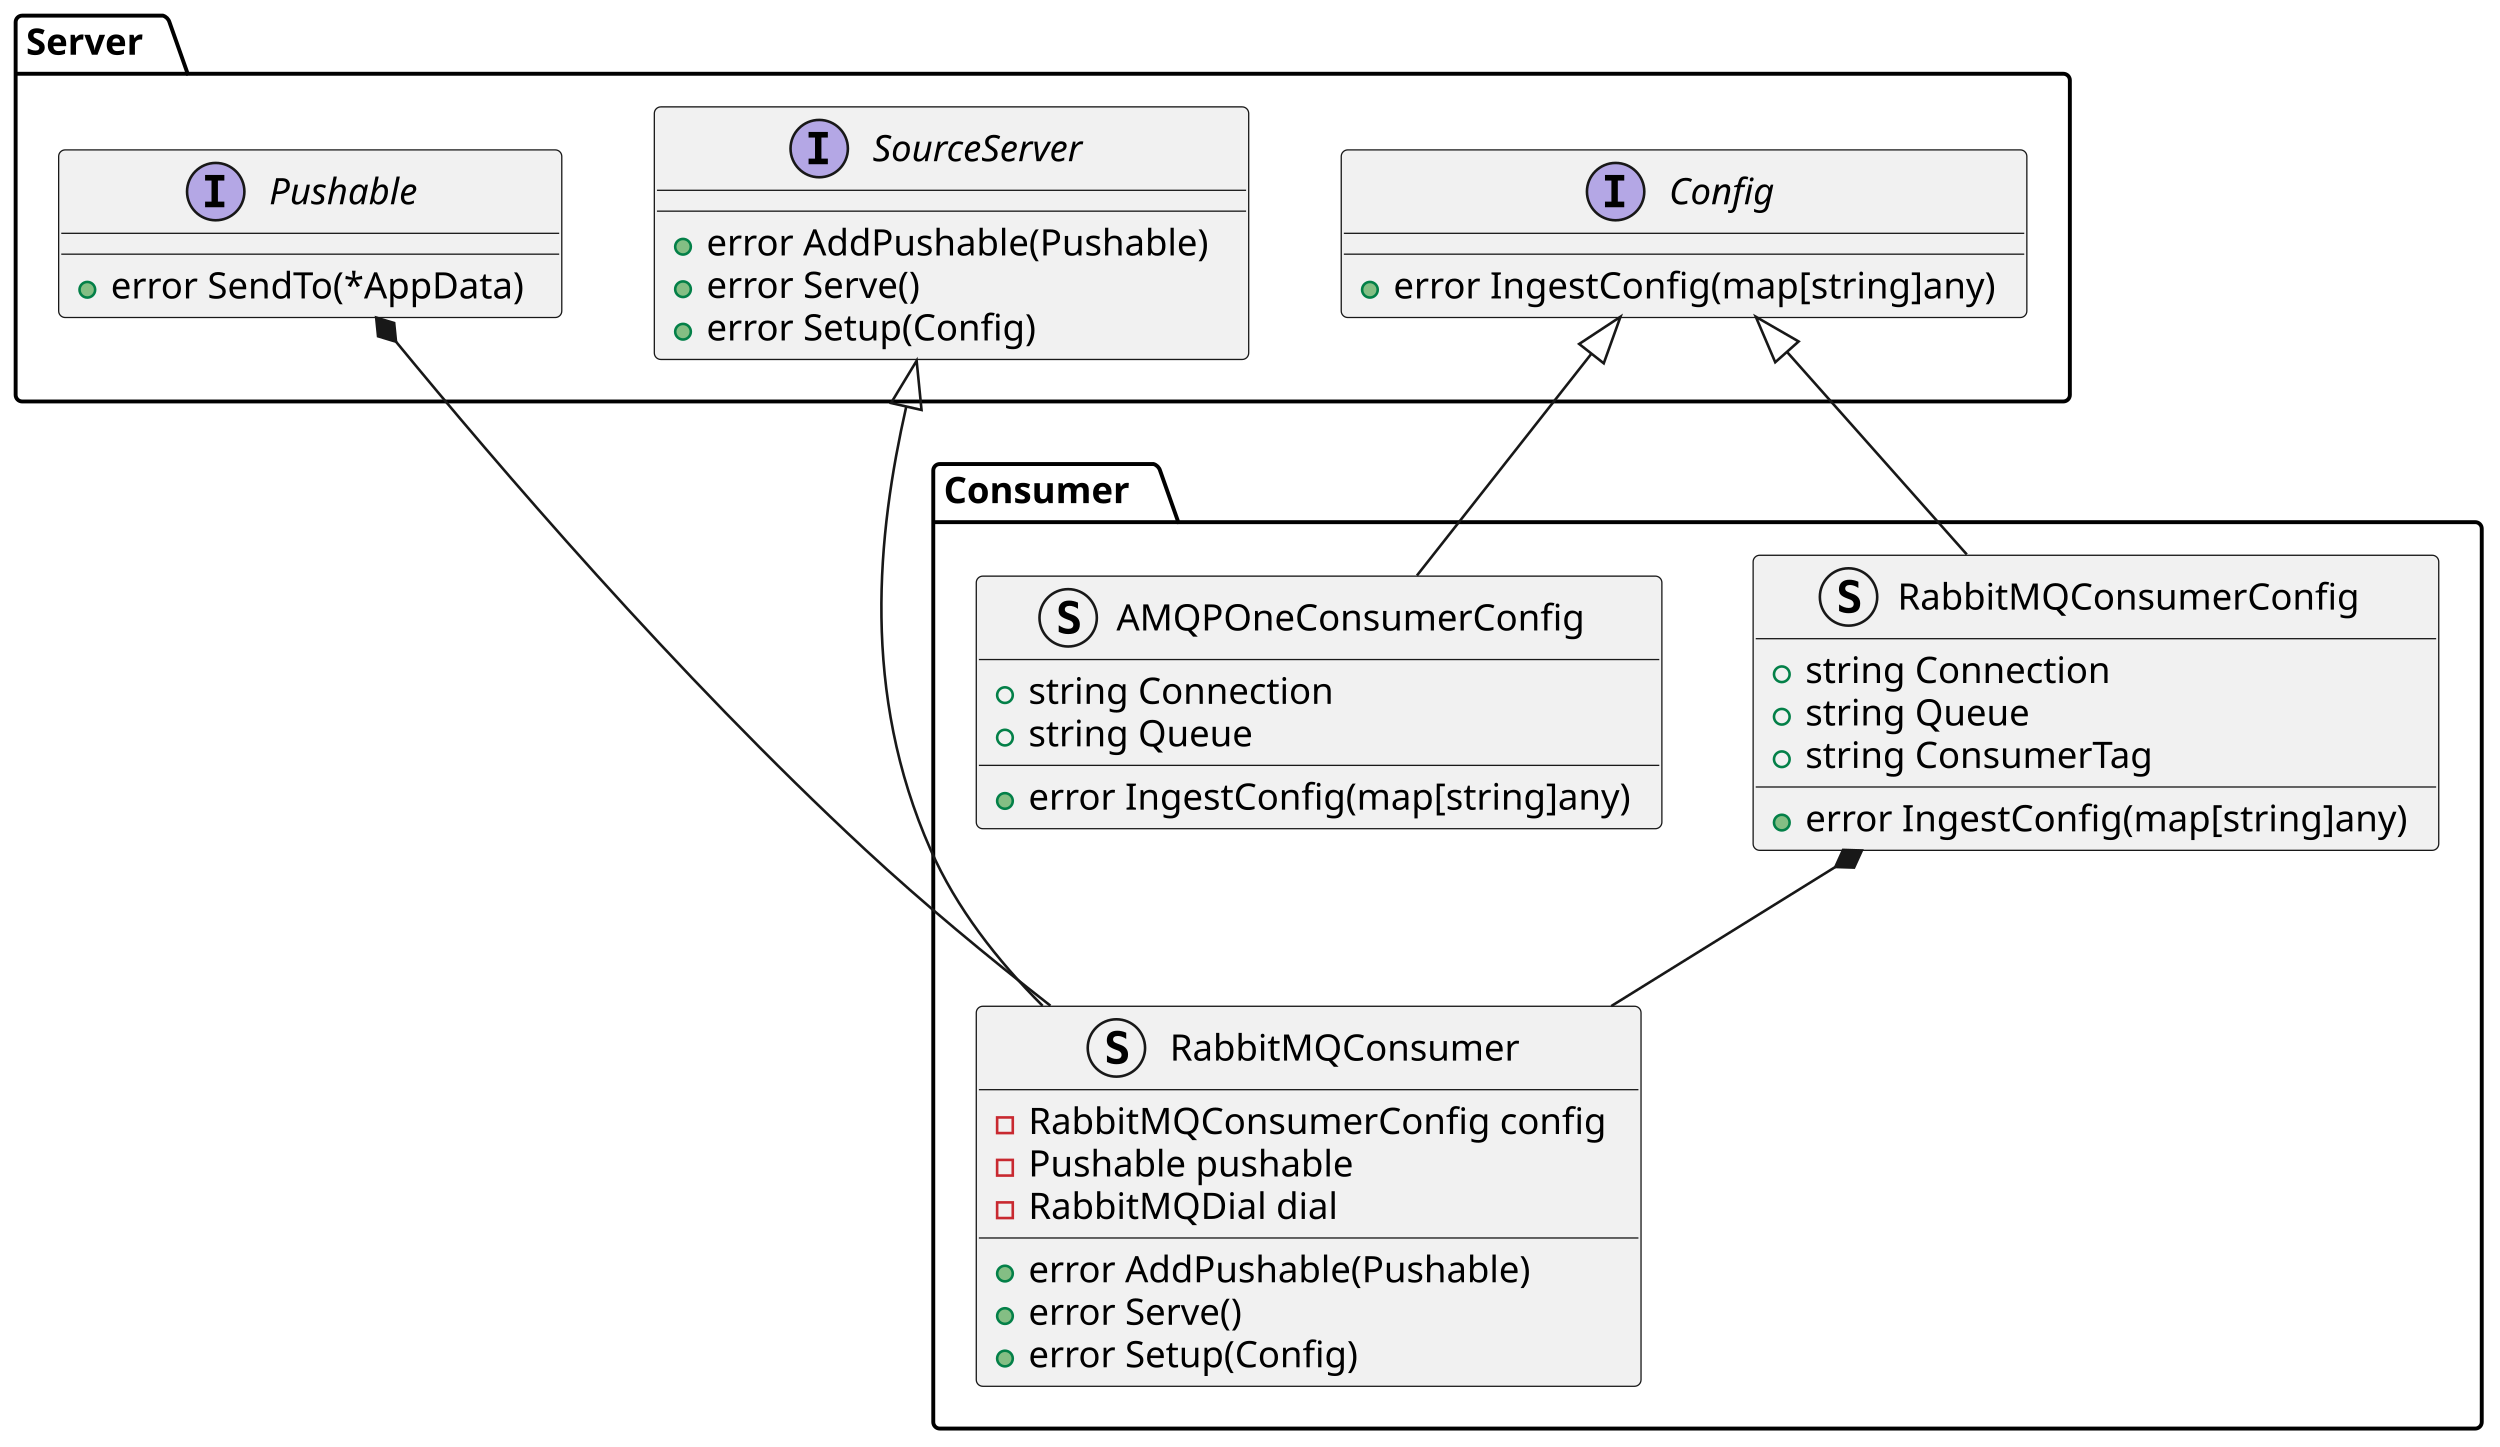
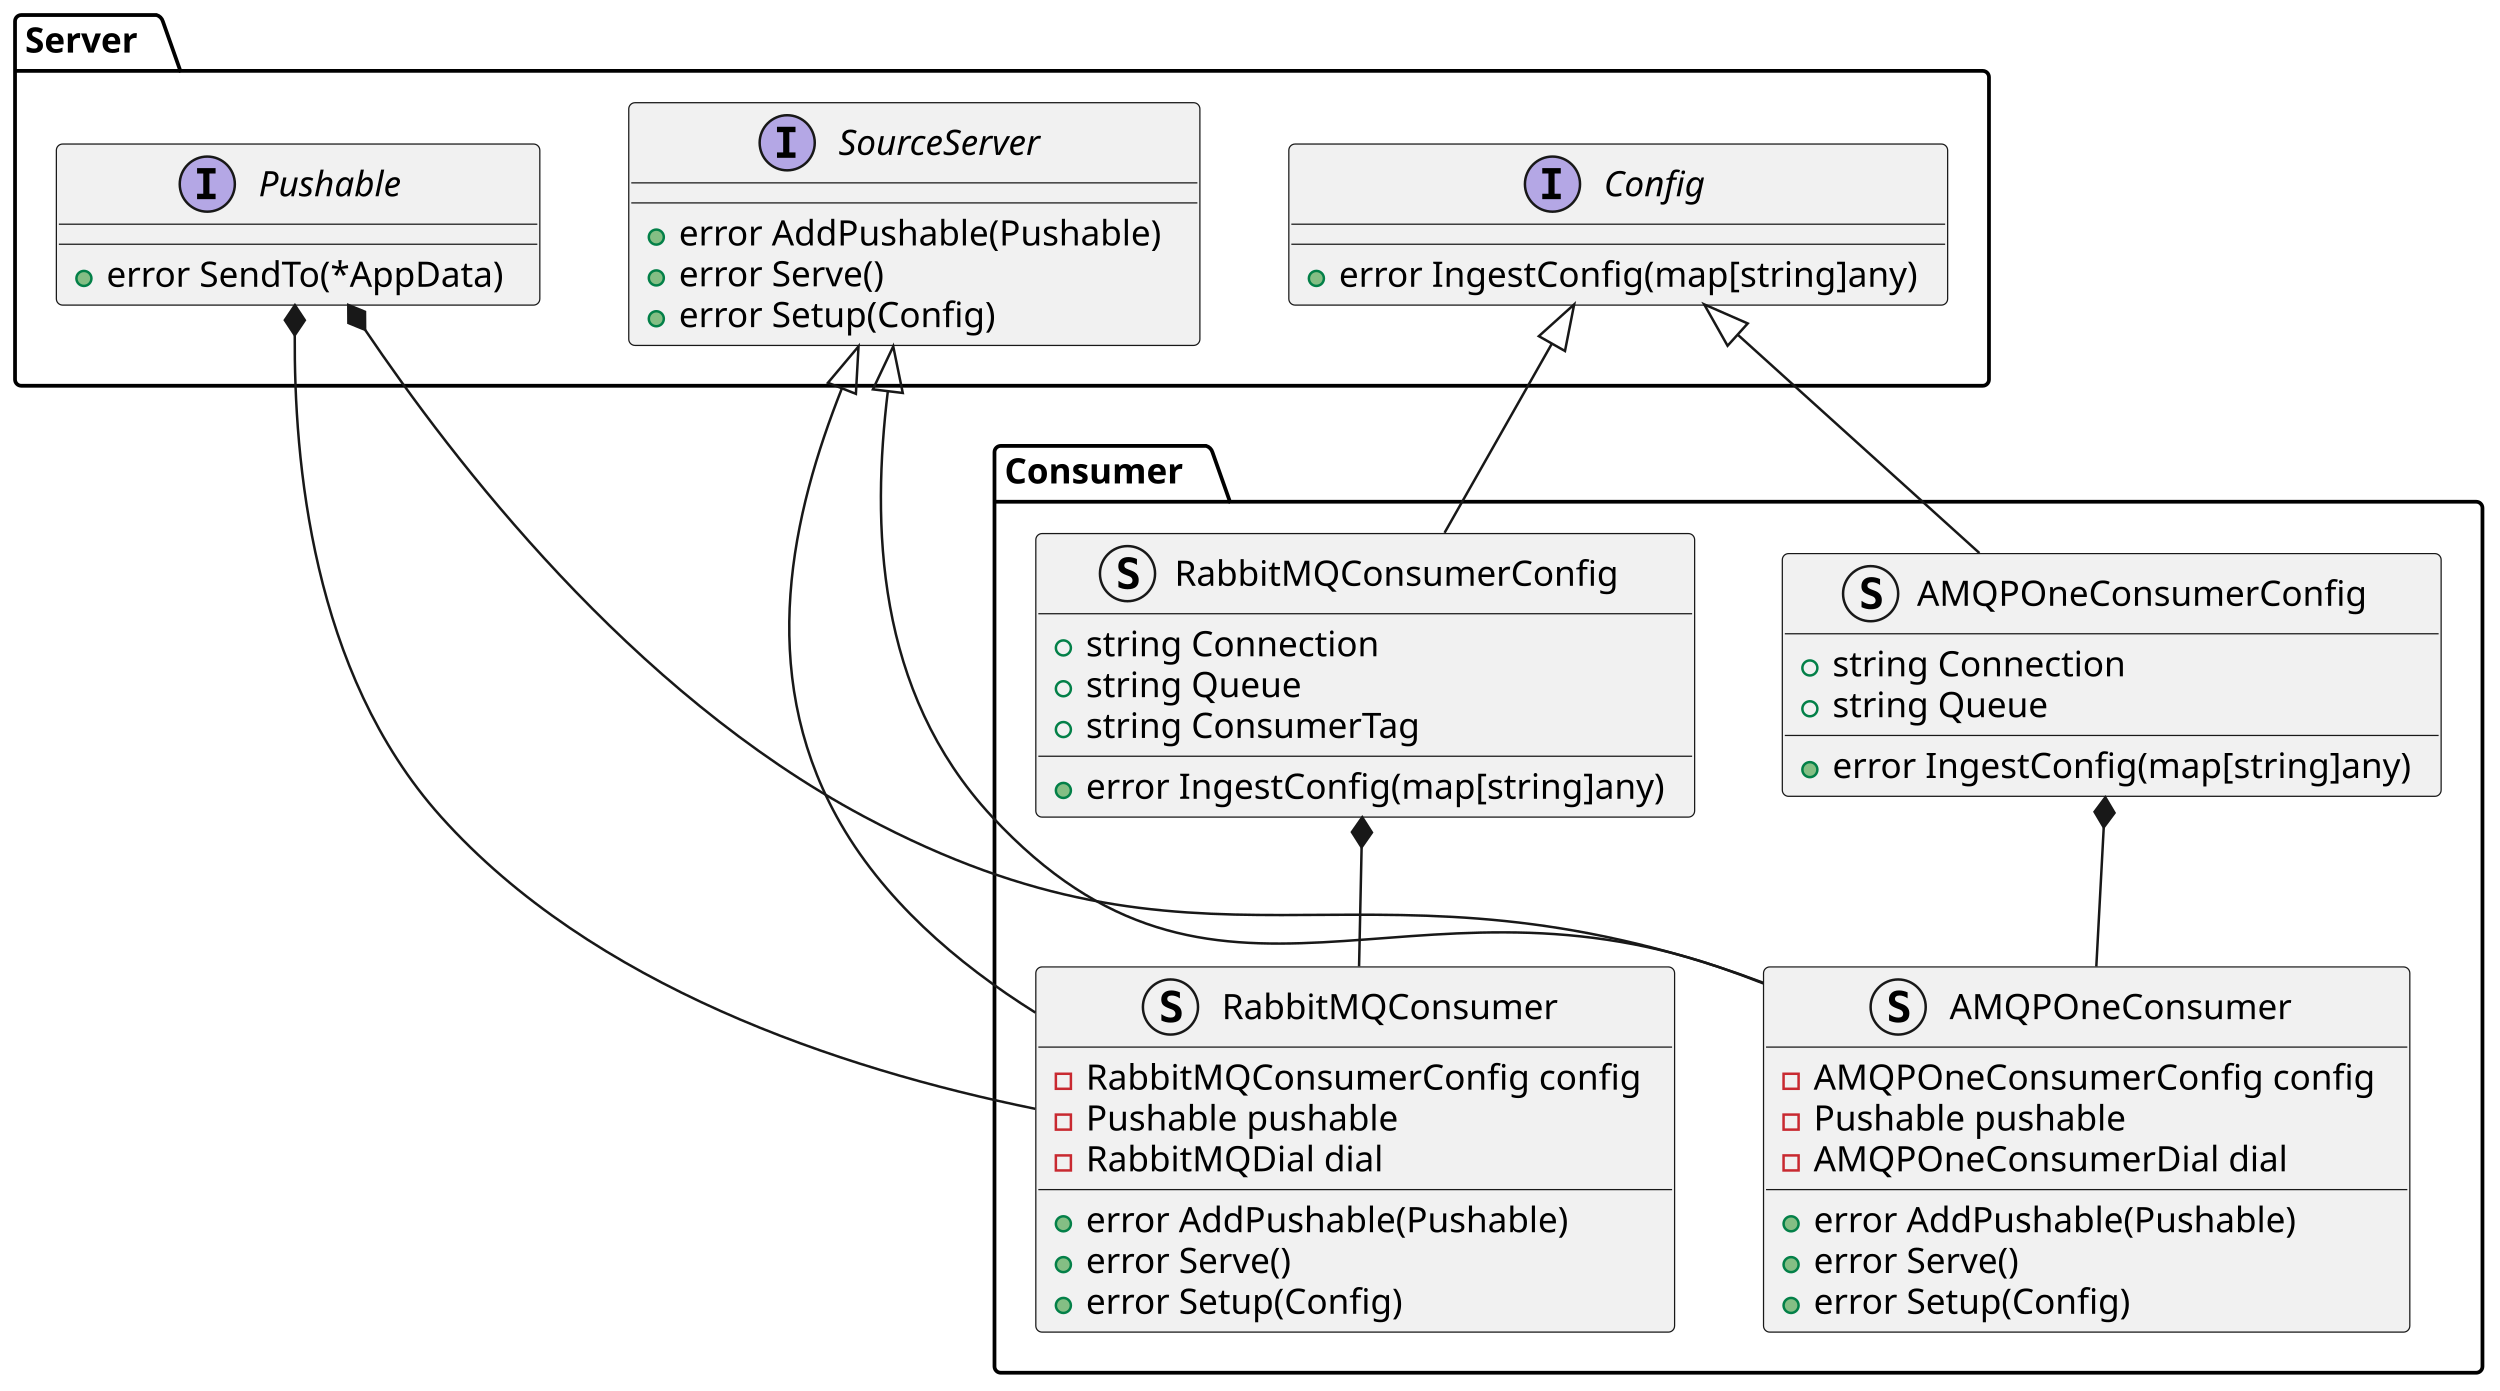
- <svg xmlns="http://www.w3.org/2000/svg" contentStyleType="text/css" height="555px" preserveAspectRatio="none" style="width:959px;height:555px;background:#FFFFFF;" version="1.1" viewBox="0 0 959 555" width="959px" zoomAndPan="magnify">
+ <svg xmlns="http://www.w3.org/2000/svg" contentStyleType="text/css" height="555px" preserveAspectRatio="none" style="width:998px;height:555px;background:#FFFFFF;" version="1.1" viewBox="0 0 998 555" width="998px" zoomAndPan="magnify">
  <defs />
  <g>
    <g id="cluster_Server">
      <path d="M8.5,6 L62.5,6 A3.75,3.75 0 0 1 65,8.5 L72,28.297 L791.5,28.297 A2.5,2.5 0 0 1 794,30.797 L794,151.5 A2.5,2.5 0 0 1 791.5,154 L8.5,154 A2.5,2.5 0 0 1 6,151.5 L6,8.5 A2.5,2.5 0 0 1 8.5,6 " fill="none" style="stroke:#000000;stroke-width:1.5;" />
      <line style="stroke:#000000;stroke-width:1.5;" x1="6" x2="72" y1="28.297" y2="28.297" />
      <text fill="#000000" font-family="sans-serif" font-size="14" font-weight="bold" lengthAdjust="spacing" textLength="53" x="10" y="20.995">Server</text>
    </g>
    <g id="cluster_Consumer">
-       <path d="M360.5,178 L442.5,178 A3.75,3.75 0 0 1 445,180.5 L452,200.297 L949.5,200.297 A2.5,2.5 0 0 1 952,202.797 L952,545.5 A2.5,2.5 0 0 1 949.5,548 L360.5,548 A2.5,2.5 0 0 1 358,545.5 L358,180.5 A2.5,2.5 0 0 1 360.5,178 " fill="none" style="stroke:#000000;stroke-width:1.5;" />
-       <line style="stroke:#000000;stroke-width:1.5;" x1="358" x2="452" y1="200.297" y2="200.297" />
-       <text fill="#000000" font-family="sans-serif" font-size="14" font-weight="bold" lengthAdjust="spacing" textLength="81" x="362" y="192.995">Consumer</text>
+       <path d="M399.5,178 L481.5,178 A3.75,3.75 0 0 1 484,180.5 L491,200.297 L988.5,200.297 A2.5,2.5 0 0 1 991,202.797 L991,545.5 A2.5,2.5 0 0 1 988.5,548 L399.5,548 A2.5,2.5 0 0 1 397,545.5 L397,180.5 A2.5,2.5 0 0 1 399.5,178 " fill="none" style="stroke:#000000;stroke-width:1.5;" />
+       <line style="stroke:#000000;stroke-width:1.5;" x1="397" x2="491" y1="200.297" y2="200.297" />
+       <text fill="#000000" font-family="sans-serif" font-size="14" font-weight="bold" lengthAdjust="spacing" textLength="81" x="401" y="192.995">Consumer</text>
    </g>
    <g id="elem_Pushable">
      <rect codeLine="2" fill="#F1F1F1" height="64.297" id="Pushable" rx="2.5" ry="2.5" style="stroke:#181818;stroke-width:0.5;" width="193" x="22.5" y="57.5" />
      <ellipse cx="82.75" cy="73.5" fill="#B4A7E5" rx="11" ry="11" style="stroke:#181818;stroke-width:1.0;" />
      <path d="M78.672,69.266 L78.672,67.109 L86.062,67.109 L86.062,69.266 L83.594,69.266 L83.594,77.344 L86.062,77.344 L86.062,79.5 L78.672,79.5 L78.672,77.344 L81.141,77.344 L81.141,69.266 L78.672,69.266 Z " fill="#000000" />
      <text fill="#000000" font-family="sans-serif" font-size="14" font-style="italic" lengthAdjust="spacing" textLength="64" x="103.25" y="78.347">Pushable</text>
      <line style="stroke:#181818;stroke-width:0.5;" x1="23.5" x2="214.5" y1="89.5" y2="89.5" />
      <line style="stroke:#181818;stroke-width:0.5;" x1="23.5" x2="214.5" y1="97.5" y2="97.5" />
      <ellipse cx="33.5" cy="111.148" fill="#84BE84" rx="3" ry="3" style="stroke:#038048;stroke-width:1.0;" />
      <text fill="#000000" font-family="sans-serif" font-size="14" lengthAdjust="spacing" textLength="167" x="42.5" y="114.495">error SendTo(*AppData)</text>
    </g>
    <g id="elem_SourceServer">
      <rect codeLine="5" fill="#F1F1F1" height="96.891" id="SourceServer" rx="2.5" ry="2.5" style="stroke:#181818;stroke-width:0.5;" width="228" x="251" y="41" />
      <ellipse cx="314.25" cy="57" fill="#B4A7E5" rx="11" ry="11" style="stroke:#181818;stroke-width:1.0;" />
      <path d="M310.172,52.766 L310.172,50.609 L317.562,50.609 L317.562,52.766 L315.094,52.766 L315.094,60.844 L317.562,60.844 L317.562,63 L310.172,63 L310.172,60.844 L312.641,60.844 L312.641,52.766 L310.172,52.766 Z " fill="#000000" />
      <text fill="#000000" font-family="sans-serif" font-size="14" font-style="italic" lengthAdjust="spacing" textLength="93" x="334.75" y="61.847">SourceServer</text>
      <line style="stroke:#181818;stroke-width:0.5;" x1="252" x2="478" y1="73" y2="73" />
      <line style="stroke:#181818;stroke-width:0.5;" x1="252" x2="478" y1="81" y2="81" />
      <ellipse cx="262" cy="94.648" fill="#84BE84" rx="3" ry="3" style="stroke:#038048;stroke-width:1.0;" />
      <text fill="#000000" font-family="sans-serif" font-size="14" lengthAdjust="spacing" textLength="202" x="271" y="97.995">error AddPushable(Pushable)</text>
      <ellipse cx="262" cy="110.945" fill="#84BE84" rx="3" ry="3" style="stroke:#038048;stroke-width:1.0;" />
      <text fill="#000000" font-family="sans-serif" font-size="14" lengthAdjust="spacing" textLength="86" x="271" y="114.292">error Serve()</text>
      <ellipse cx="262" cy="127.242" fill="#84BE84" rx="3" ry="3" style="stroke:#038048;stroke-width:1.0;" />
      <text fill="#000000" font-family="sans-serif" font-size="14" lengthAdjust="spacing" textLength="132" x="271" y="130.589">error Setup(Config)</text>
    </g>
    <g id="elem_Config">
      <rect codeLine="10" fill="#F1F1F1" height="64.297" id="Config" rx="2.5" ry="2.5" style="stroke:#181818;stroke-width:0.5;" width="263" x="514.5" y="57.5" />
      <ellipse cx="619.75" cy="73.5" fill="#B4A7E5" rx="11" ry="11" style="stroke:#181818;stroke-width:1.0;" />
      <path d="M615.672,69.266 L615.672,67.109 L623.062,67.109 L623.062,69.266 L620.594,69.266 L620.594,77.344 L623.062,77.344 L623.062,79.5 L615.672,79.5 L615.672,77.344 L618.141,77.344 L618.141,69.266 L615.672,69.266 Z " fill="#000000" />
      <text fill="#000000" font-family="sans-serif" font-size="14" font-style="italic" lengthAdjust="spacing" textLength="44" x="640.25" y="78.347">Config</text>
      <line style="stroke:#181818;stroke-width:0.5;" x1="515.5" x2="776.5" y1="89.5" y2="89.5" />
      <line style="stroke:#181818;stroke-width:0.5;" x1="515.5" x2="776.5" y1="97.5" y2="97.5" />
      <ellipse cx="525.5" cy="111.148" fill="#84BE84" rx="3" ry="3" style="stroke:#038048;stroke-width:1.0;" />
      <text fill="#000000" font-family="sans-serif" font-size="14" lengthAdjust="spacing" textLength="237" x="534.5" y="114.495">error IngestConfig(map[string]any)</text>
    </g>
    <g id="elem_RabbitMQConsumer">
-       <rect codeLine="15" fill="#F1F1F1" height="145.781" id="RabbitMQConsumer" rx="2.5" ry="2.5" style="stroke:#181818;stroke-width:0.5;" width="255" x="374.5" y="386" />
-       <ellipse cx="428.25" cy="402" fill="#F1F1F1" rx="11" ry="11" style="stroke:#181818;stroke-width:1.0;" />
-       <path d="M427.734,402.562 Q425.875,401.859 425.219,401.094 Q424.578,400.312 424.578,399 Q424.578,397.312 425.656,396.344 Q426.734,395.375 428.609,395.375 Q429.469,395.375 430.312,395.578 Q431.172,395.766 432.016,396.156 L432.016,398.547 Q431.234,397.984 430.406,397.703 Q429.594,397.406 428.797,397.406 Q427.922,397.406 427.438,397.766 Q426.969,398.125 426.969,398.781 Q426.969,399.297 427.312,399.641 Q427.656,399.969 428.75,400.375 L429.812,400.781 Q431.297,401.328 432,402.234 Q432.719,403.141 432.719,404.516 Q432.719,406.391 431.609,407.312 Q430.5,408.234 428.25,408.234 Q427.328,408.234 426.406,408.016 Q425.484,407.797 424.625,407.375 L424.625,404.844 Q425.594,405.531 426.516,405.875 Q427.438,406.219 428.328,406.219 Q429.234,406.219 429.734,405.812 Q430.234,405.391 430.234,404.656 Q430.234,404.094 429.891,403.688 Q429.562,403.266 428.938,403.016 L427.734,402.562 Z " fill="#000000" />
-       <text fill="#000000" font-family="sans-serif" font-size="14" lengthAdjust="spacing" textLength="139" x="448.75" y="406.847">RabbitMQConsumer</text>
-       <line style="stroke:#181818;stroke-width:0.5;" x1="375.5" x2="628.5" y1="418" y2="418" />
-       <rect fill="none" height="6" style="stroke:#C82930;stroke-width:1.0;" width="6" x="382.5" y="428.648" />
-       <text fill="#000000" font-family="sans-serif" font-size="14" lengthAdjust="spacing" textLength="229" x="394.5" y="434.995">RabbitMQConsumerConfig config</text>
-       <rect fill="none" height="6" style="stroke:#C82930;stroke-width:1.0;" width="6" x="382.5" y="444.945" />
-       <text fill="#000000" font-family="sans-serif" font-size="14" lengthAdjust="spacing" textLength="132" x="394.5" y="451.292">Pushable pushable</text>
-       <rect fill="none" height="6" style="stroke:#C82930;stroke-width:1.0;" width="6" x="382.5" y="461.242" />
-       <text fill="#000000" font-family="sans-serif" font-size="14" lengthAdjust="spacing" textLength="119" x="394.5" y="467.589">RabbitMQDial dial</text>
-       <line style="stroke:#181818;stroke-width:0.5;" x1="375.5" x2="628.5" y1="474.891" y2="474.891" />
-       <ellipse cx="385.5" cy="488.539" fill="#84BE84" rx="3" ry="3" style="stroke:#038048;stroke-width:1.0;" />
-       <text fill="#000000" font-family="sans-serif" font-size="14" lengthAdjust="spacing" textLength="202" x="394.5" y="491.886">error AddPushable(Pushable)</text>
-       <ellipse cx="385.5" cy="504.836" fill="#84BE84" rx="3" ry="3" style="stroke:#038048;stroke-width:1.0;" />
-       <text fill="#000000" font-family="sans-serif" font-size="14" lengthAdjust="spacing" textLength="86" x="394.5" y="508.183">error Serve()</text>
-       <ellipse cx="385.5" cy="521.133" fill="#84BE84" rx="3" ry="3" style="stroke:#038048;stroke-width:1.0;" />
-       <text fill="#000000" font-family="sans-serif" font-size="14" lengthAdjust="spacing" textLength="132" x="394.5" y="524.48">error Setup(Config)</text>
+       <rect codeLine="15" fill="#F1F1F1" height="145.781" id="RabbitMQConsumer" rx="2.5" ry="2.5" style="stroke:#181818;stroke-width:0.5;" width="255" x="413.5" y="386" />
+       <ellipse cx="467.25" cy="402" fill="#F1F1F1" rx="11" ry="11" style="stroke:#181818;stroke-width:1.0;" />
+       <path d="M466.734,402.562 Q464.875,401.859 464.219,401.094 Q463.578,400.312 463.578,399 Q463.578,397.312 464.656,396.344 Q465.734,395.375 467.609,395.375 Q468.469,395.375 469.312,395.578 Q470.172,395.766 471.016,396.156 L471.016,398.547 Q470.234,397.984 469.406,397.703 Q468.594,397.406 467.797,397.406 Q466.922,397.406 466.438,397.766 Q465.969,398.125 465.969,398.781 Q465.969,399.297 466.312,399.641 Q466.656,399.969 467.75,400.375 L468.812,400.781 Q470.297,401.328 471,402.234 Q471.719,403.141 471.719,404.516 Q471.719,406.391 470.609,407.312 Q469.5,408.234 467.25,408.234 Q466.328,408.234 465.406,408.016 Q464.484,407.797 463.625,407.375 L463.625,404.844 Q464.594,405.531 465.516,405.875 Q466.438,406.219 467.328,406.219 Q468.234,406.219 468.734,405.812 Q469.234,405.391 469.234,404.656 Q469.234,404.094 468.891,403.688 Q468.562,403.266 467.938,403.016 L466.734,402.562 Z " fill="#000000" />
+       <text fill="#000000" font-family="sans-serif" font-size="14" lengthAdjust="spacing" textLength="139" x="487.75" y="406.847">RabbitMQConsumer</text>
+       <line style="stroke:#181818;stroke-width:0.5;" x1="414.5" x2="667.5" y1="418" y2="418" />
+       <rect fill="none" height="6" style="stroke:#C82930;stroke-width:1.0;" width="6" x="421.5" y="428.648" />
+       <text fill="#000000" font-family="sans-serif" font-size="14" lengthAdjust="spacing" textLength="229" x="433.5" y="434.995">RabbitMQConsumerConfig config</text>
+       <rect fill="none" height="6" style="stroke:#C82930;stroke-width:1.0;" width="6" x="421.5" y="444.945" />
+       <text fill="#000000" font-family="sans-serif" font-size="14" lengthAdjust="spacing" textLength="132" x="433.5" y="451.292">Pushable pushable</text>
+       <rect fill="none" height="6" style="stroke:#C82930;stroke-width:1.0;" width="6" x="421.5" y="461.242" />
+       <text fill="#000000" font-family="sans-serif" font-size="14" lengthAdjust="spacing" textLength="119" x="433.5" y="467.589">RabbitMQDial dial</text>
+       <line style="stroke:#181818;stroke-width:0.5;" x1="414.5" x2="667.5" y1="474.891" y2="474.891" />
+       <ellipse cx="424.5" cy="488.539" fill="#84BE84" rx="3" ry="3" style="stroke:#038048;stroke-width:1.0;" />
+       <text fill="#000000" font-family="sans-serif" font-size="14" lengthAdjust="spacing" textLength="202" x="433.5" y="491.886">error AddPushable(Pushable)</text>
+       <ellipse cx="424.5" cy="504.836" fill="#84BE84" rx="3" ry="3" style="stroke:#038048;stroke-width:1.0;" />
+       <text fill="#000000" font-family="sans-serif" font-size="14" lengthAdjust="spacing" textLength="86" x="433.5" y="508.183">error Serve()</text>
+       <ellipse cx="424.5" cy="521.133" fill="#84BE84" rx="3" ry="3" style="stroke:#038048;stroke-width:1.0;" />
+       <text fill="#000000" font-family="sans-serif" font-size="14" lengthAdjust="spacing" textLength="132" x="433.5" y="524.48">error Setup(Config)</text>
+     </g>
+     <g id="elem_AMQPOneConsumer">
+       <rect codeLine="23" fill="#F1F1F1" height="145.781" id="AMQPOneConsumer" rx="2.5" ry="2.5" style="stroke:#181818;stroke-width:0.5;" width="258" x="704" y="386" />
+       <ellipse cx="757.75" cy="402" fill="#F1F1F1" rx="11" ry="11" style="stroke:#181818;stroke-width:1.0;" />
+       <path d="M757.234,402.562 Q755.375,401.859 754.719,401.094 Q754.078,400.312 754.078,399 Q754.078,397.312 755.156,396.344 Q756.234,395.375 758.109,395.375 Q758.969,395.375 759.812,395.578 Q760.672,395.766 761.516,396.156 L761.516,398.547 Q760.734,397.984 759.906,397.703 Q759.094,397.406 758.297,397.406 Q757.422,397.406 756.938,397.766 Q756.469,398.125 756.469,398.781 Q756.469,399.297 756.812,399.641 Q757.156,399.969 758.25,400.375 L759.312,400.781 Q760.797,401.328 761.5,402.234 Q762.219,403.141 762.219,404.516 Q762.219,406.391 761.109,407.312 Q760,408.234 757.75,408.234 Q756.828,408.234 755.906,408.016 Q754.984,407.797 754.125,407.375 L754.125,404.844 Q755.094,405.531 756.016,405.875 Q756.938,406.219 757.828,406.219 Q758.734,406.219 759.234,405.812 Q759.734,405.391 759.734,404.656 Q759.734,404.094 759.391,403.688 Q759.062,403.266 758.438,403.016 L757.234,402.562 Z " fill="#000000" />
+       <text fill="#000000" font-family="sans-serif" font-size="14" lengthAdjust="spacing" textLength="142" x="778.25" y="406.847">AMQPOneConsumer</text>
+       <line style="stroke:#181818;stroke-width:0.5;" x1="705" x2="961" y1="418" y2="418" />
+       <rect fill="none" height="6" style="stroke:#C82930;stroke-width:1.0;" width="6" x="712" y="428.648" />
+       <text fill="#000000" font-family="sans-serif" font-size="14" lengthAdjust="spacing" textLength="232" x="724" y="434.995">AMQPOneConsumerConfig config</text>
+       <rect fill="none" height="6" style="stroke:#C82930;stroke-width:1.0;" width="6" x="712" y="444.945" />
+       <text fill="#000000" font-family="sans-serif" font-size="14" lengthAdjust="spacing" textLength="132" x="724" y="451.292">Pushable pushable</text>
+       <rect fill="none" height="6" style="stroke:#C82930;stroke-width:1.0;" width="6" x="712" y="461.242" />
+       <text fill="#000000" font-family="sans-serif" font-size="14" lengthAdjust="spacing" textLength="194" x="724" y="467.589">AMQPOneConsumerDial dial</text>
+       <line style="stroke:#181818;stroke-width:0.5;" x1="705" x2="961" y1="474.891" y2="474.891" />
+       <ellipse cx="715" cy="488.539" fill="#84BE84" rx="3" ry="3" style="stroke:#038048;stroke-width:1.0;" />
+       <text fill="#000000" font-family="sans-serif" font-size="14" lengthAdjust="spacing" textLength="202" x="724" y="491.886">error AddPushable(Pushable)</text>
+       <ellipse cx="715" cy="504.836" fill="#84BE84" rx="3" ry="3" style="stroke:#038048;stroke-width:1.0;" />
+       <text fill="#000000" font-family="sans-serif" font-size="14" lengthAdjust="spacing" textLength="86" x="724" y="508.183">error Serve()</text>
+       <ellipse cx="715" cy="521.133" fill="#84BE84" rx="3" ry="3" style="stroke:#038048;stroke-width:1.0;" />
+       <text fill="#000000" font-family="sans-serif" font-size="14" lengthAdjust="spacing" textLength="132" x="724" y="524.48">error Setup(Config)</text>
    </g>
    <g id="elem_RabbitMQConsumerConfig">
-       <rect codeLine="23" fill="#F1F1F1" height="113.188" id="RabbitMQConsumerConfig" rx="2.5" ry="2.5" style="stroke:#181818;stroke-width:0.5;" width="263" x="672.5" y="213" />
-       <ellipse cx="709.1" cy="229" fill="#F1F1F1" rx="11" ry="11" style="stroke:#181818;stroke-width:1.0;" />
-       <path d="M708.584,229.562 Q706.725,228.859 706.069,228.094 Q705.428,227.312 705.428,226 Q705.428,224.312 706.506,223.344 Q707.584,222.375 709.459,222.375 Q710.319,222.375 711.163,222.578 Q712.022,222.766 712.866,223.156 L712.866,225.547 Q712.084,224.984 711.256,224.703 Q710.444,224.406 709.647,224.406 Q708.772,224.406 708.288,224.766 Q707.819,225.125 707.819,225.781 Q707.819,226.297 708.163,226.641 Q708.506,226.969 709.6,227.375 L710.663,227.781 Q712.147,228.328 712.85,229.234 Q713.569,230.141 713.569,231.516 Q713.569,233.391 712.459,234.312 Q711.35,235.234 709.1,235.234 Q708.178,235.234 707.256,235.016 Q706.334,234.797 705.475,234.375 L705.475,231.844 Q706.444,232.531 707.366,232.875 Q708.288,233.219 709.178,233.219 Q710.084,233.219 710.584,232.812 Q711.084,232.391 711.084,231.656 Q711.084,231.094 710.741,230.688 Q710.413,230.266 709.788,230.016 L708.584,229.562 Z " fill="#000000" />
-       <text fill="#000000" font-family="sans-serif" font-size="14" lengthAdjust="spacing" textLength="183" x="727.9" y="233.847">RabbitMQConsumerConfig</text>
-       <line style="stroke:#181818;stroke-width:0.5;" x1="673.5" x2="934.5" y1="245" y2="245" />
-       <ellipse cx="683.5" cy="258.648" fill="none" rx="3" ry="3" style="stroke:#038048;stroke-width:1.0;" />
-       <text fill="#000000" font-family="sans-serif" font-size="14" lengthAdjust="spacing" textLength="123" x="692.5" y="261.995">string Connection</text>
-       <ellipse cx="683.5" cy="274.945" fill="none" rx="3" ry="3" style="stroke:#038048;stroke-width:1.0;" />
-       <text fill="#000000" font-family="sans-serif" font-size="14" lengthAdjust="spacing" textLength="90" x="692.5" y="278.292">string Queue</text>
-       <ellipse cx="683.5" cy="291.242" fill="none" rx="3" ry="3" style="stroke:#038048;stroke-width:1.0;" />
-       <text fill="#000000" font-family="sans-serif" font-size="14" lengthAdjust="spacing" textLength="141" x="692.5" y="294.589">string ConsumerTag</text>
-       <line style="stroke:#181818;stroke-width:0.5;" x1="673.5" x2="934.5" y1="301.891" y2="301.891" />
-       <ellipse cx="683.5" cy="315.539" fill="#84BE84" rx="3" ry="3" style="stroke:#038048;stroke-width:1.0;" />
-       <text fill="#000000" font-family="sans-serif" font-size="14" lengthAdjust="spacing" textLength="237" x="692.5" y="318.886">error IngestConfig(map[string]any)</text>
+       <rect codeLine="31" fill="#F1F1F1" height="113.188" id="RabbitMQConsumerConfig" rx="2.5" ry="2.5" style="stroke:#181818;stroke-width:0.5;" width="263" x="413.5" y="213" />
+       <ellipse cx="450.1" cy="229" fill="#F1F1F1" rx="11" ry="11" style="stroke:#181818;stroke-width:1.0;" />
+       <path d="M449.584,229.562 Q447.725,228.859 447.069,228.094 Q446.428,227.312 446.428,226 Q446.428,224.312 447.506,223.344 Q448.584,222.375 450.459,222.375 Q451.319,222.375 452.163,222.578 Q453.022,222.766 453.866,223.156 L453.866,225.547 Q453.084,224.984 452.256,224.703 Q451.444,224.406 450.647,224.406 Q449.772,224.406 449.288,224.766 Q448.819,225.125 448.819,225.781 Q448.819,226.297 449.163,226.641 Q449.506,226.969 450.6,227.375 L451.663,227.781 Q453.147,228.328 453.85,229.234 Q454.569,230.141 454.569,231.516 Q454.569,233.391 453.459,234.312 Q452.35,235.234 450.1,235.234 Q449.178,235.234 448.256,235.016 Q447.334,234.797 446.475,234.375 L446.475,231.844 Q447.444,232.531 448.366,232.875 Q449.288,233.219 450.178,233.219 Q451.084,233.219 451.584,232.812 Q452.084,232.391 452.084,231.656 Q452.084,231.094 451.741,230.688 Q451.413,230.266 450.788,230.016 L449.584,229.562 Z " fill="#000000" />
+       <text fill="#000000" font-family="sans-serif" font-size="14" lengthAdjust="spacing" textLength="183" x="468.9" y="233.847">RabbitMQConsumerConfig</text>
+       <line style="stroke:#181818;stroke-width:0.5;" x1="414.5" x2="675.5" y1="245" y2="245" />
+       <ellipse cx="424.5" cy="258.648" fill="none" rx="3" ry="3" style="stroke:#038048;stroke-width:1.0;" />
+       <text fill="#000000" font-family="sans-serif" font-size="14" lengthAdjust="spacing" textLength="123" x="433.5" y="261.995">string Connection</text>
+       <ellipse cx="424.5" cy="274.945" fill="none" rx="3" ry="3" style="stroke:#038048;stroke-width:1.0;" />
+       <text fill="#000000" font-family="sans-serif" font-size="14" lengthAdjust="spacing" textLength="90" x="433.5" y="278.292">string Queue</text>
+       <ellipse cx="424.5" cy="291.242" fill="none" rx="3" ry="3" style="stroke:#038048;stroke-width:1.0;" />
+       <text fill="#000000" font-family="sans-serif" font-size="14" lengthAdjust="spacing" textLength="141" x="433.5" y="294.589">string ConsumerTag</text>
+       <line style="stroke:#181818;stroke-width:0.5;" x1="414.5" x2="675.5" y1="301.891" y2="301.891" />
+       <ellipse cx="424.5" cy="315.539" fill="#84BE84" rx="3" ry="3" style="stroke:#038048;stroke-width:1.0;" />
+       <text fill="#000000" font-family="sans-serif" font-size="14" lengthAdjust="spacing" textLength="237" x="433.5" y="318.886">error IngestConfig(map[string]any)</text>
    </g>
    <g id="elem_AMQPOneConsumerConfig">
-       <rect codeLine="29" fill="#F1F1F1" height="96.891" id="AMQPOneConsumerConfig" rx="2.5" ry="2.5" style="stroke:#181818;stroke-width:0.5;" width="263" x="374.5" y="221" />
-       <ellipse cx="409.75" cy="237" fill="#F1F1F1" rx="11" ry="11" style="stroke:#181818;stroke-width:1.0;" />
-       <path d="M409.234,237.562 Q407.375,236.859 406.719,236.094 Q406.078,235.312 406.078,234 Q406.078,232.312 407.156,231.344 Q408.234,230.375 410.109,230.375 Q410.969,230.375 411.812,230.578 Q412.672,230.766 413.516,231.156 L413.516,233.547 Q412.734,232.984 411.906,232.703 Q411.094,232.406 410.297,232.406 Q409.422,232.406 408.938,232.766 Q408.469,233.125 408.469,233.781 Q408.469,234.297 408.812,234.641 Q409.156,234.969 410.25,235.375 L411.312,235.781 Q412.797,236.328 413.5,237.234 Q414.219,238.141 414.219,239.516 Q414.219,241.391 413.109,242.312 Q412,243.234 409.75,243.234 Q408.828,243.234 407.906,243.016 Q406.984,242.797 406.125,242.375 L406.125,239.844 Q407.094,240.531 408.016,240.875 Q408.938,241.219 409.828,241.219 Q410.734,241.219 411.234,240.812 Q411.734,240.391 411.734,239.656 Q411.734,239.094 411.391,238.688 Q411.062,238.266 410.438,238.016 L409.234,237.562 Z " fill="#000000" />
-       <text fill="#000000" font-family="sans-serif" font-size="14" lengthAdjust="spacing" textLength="186" x="428.25" y="241.847">AMQPOneConsumerConfig</text>
-       <line style="stroke:#181818;stroke-width:0.5;" x1="375.5" x2="636.5" y1="253" y2="253" />
-       <ellipse cx="385.5" cy="266.648" fill="none" rx="3" ry="3" style="stroke:#038048;stroke-width:1.0;" />
-       <text fill="#000000" font-family="sans-serif" font-size="14" lengthAdjust="spacing" textLength="123" x="394.5" y="269.995">string Connection</text>
-       <ellipse cx="385.5" cy="282.945" fill="none" rx="3" ry="3" style="stroke:#038048;stroke-width:1.0;" />
-       <text fill="#000000" font-family="sans-serif" font-size="14" lengthAdjust="spacing" textLength="90" x="394.5" y="286.292">string Queue</text>
-       <line style="stroke:#181818;stroke-width:0.5;" x1="375.5" x2="636.5" y1="293.594" y2="293.594" />
-       <ellipse cx="385.5" cy="307.242" fill="#84BE84" rx="3" ry="3" style="stroke:#038048;stroke-width:1.0;" />
-       <text fill="#000000" font-family="sans-serif" font-size="14" lengthAdjust="spacing" textLength="237" x="394.5" y="310.589">error IngestConfig(map[string]any)</text>
+       <rect codeLine="37" fill="#F1F1F1" height="96.891" id="AMQPOneConsumerConfig" rx="2.5" ry="2.5" style="stroke:#181818;stroke-width:0.5;" width="263" x="711.5" y="221" />
+       <ellipse cx="746.75" cy="237" fill="#F1F1F1" rx="11" ry="11" style="stroke:#181818;stroke-width:1.0;" />
+       <path d="M746.234,237.562 Q744.375,236.859 743.719,236.094 Q743.078,235.312 743.078,234 Q743.078,232.312 744.156,231.344 Q745.234,230.375 747.109,230.375 Q747.969,230.375 748.812,230.578 Q749.672,230.766 750.516,231.156 L750.516,233.547 Q749.734,232.984 748.906,232.703 Q748.094,232.406 747.297,232.406 Q746.422,232.406 745.938,232.766 Q745.469,233.125 745.469,233.781 Q745.469,234.297 745.812,234.641 Q746.156,234.969 747.25,235.375 L748.312,235.781 Q749.797,236.328 750.5,237.234 Q751.219,238.141 751.219,239.516 Q751.219,241.391 750.109,242.312 Q749,243.234 746.75,243.234 Q745.828,243.234 744.906,243.016 Q743.984,242.797 743.125,242.375 L743.125,239.844 Q744.094,240.531 745.016,240.875 Q745.938,241.219 746.828,241.219 Q747.734,241.219 748.234,240.812 Q748.734,240.391 748.734,239.656 Q748.734,239.094 748.391,238.688 Q748.062,238.266 747.438,238.016 L746.234,237.562 Z " fill="#000000" />
+       <text fill="#000000" font-family="sans-serif" font-size="14" lengthAdjust="spacing" textLength="186" x="765.25" y="241.847">AMQPOneConsumerConfig</text>
+       <line style="stroke:#181818;stroke-width:0.5;" x1="712.5" x2="973.5" y1="253" y2="253" />
+       <ellipse cx="722.5" cy="266.648" fill="none" rx="3" ry="3" style="stroke:#038048;stroke-width:1.0;" />
+       <text fill="#000000" font-family="sans-serif" font-size="14" lengthAdjust="spacing" textLength="123" x="731.5" y="269.995">string Connection</text>
+       <ellipse cx="722.5" cy="282.945" fill="none" rx="3" ry="3" style="stroke:#038048;stroke-width:1.0;" />
+       <text fill="#000000" font-family="sans-serif" font-size="14" lengthAdjust="spacing" textLength="90" x="731.5" y="286.292">string Queue</text>
+       <line style="stroke:#181818;stroke-width:0.5;" x1="712.5" x2="973.5" y1="293.594" y2="293.594" />
+       <ellipse cx="722.5" cy="307.242" fill="#84BE84" rx="3" ry="3" style="stroke:#038048;stroke-width:1.0;" />
+       <text fill="#000000" font-family="sans-serif" font-size="14" lengthAdjust="spacing" textLength="237" x="731.5" y="310.589">error IngestConfig(map[string]any)</text>
    </g>
    <g id="link_SourceServer_RabbitMQConsumer">
-       <path codeLine="37" d="M347.648,155.936 C336.498,205.216 330.29,265.57 357,326 C366.84,348.26 382.49,368.39 399.95,385.83 " fill="none" id="SourceServer-backto-RabbitMQConsumer" style="stroke:#181818;stroke-width:1.0;" />
-       <polygon fill="none" points="351.62,138.38,341.796,154.612,353.5,157.26,351.62,138.38" style="stroke:#181818;stroke-width:1.0;" />
+       <path codeLine="45" d="M336.094,155.016 C316.334,204.926 301.78,267.24 334,326 C351.93,358.7 381.79,384.47 413.32,404.22 " fill="none" id="SourceServer-backto-RabbitMQConsumer" style="stroke:#181818;stroke-width:1.0;" />
+       <polygon fill="none" points="342.72,138.28,330.515,152.807,341.673,157.225,342.72,138.28" style="stroke:#181818;stroke-width:1.0;" />
+     </g>
+     <g id="link_SourceServer_AMQPOneConsumer">
+       <path codeLine="46" d="M354.426,156.151 C348.046,209.091 349.26,275.71 396,326 C485.6,422.41 561.47,343.38 686,386 C691.92,388.02 697.9,390.23 703.9,392.58 " fill="none" id="SourceServer-backto-AMQPOneConsumer" style="stroke:#181818;stroke-width:1.0;" />
+       <polygon fill="none" points="356.58,138.28,348.469,155.433,360.383,156.869,356.58,138.28" style="stroke:#181818;stroke-width:1.0;" />
    </g>
    <g id="link_Pushable_RabbitMQConsumer">
-       <path codeLine="38" d="M151.918,131.092 C190.278,177.782 258.85,258.14 332,326 C354.05,346.46 379.05,367.1 402.95,385.79 " fill="none" id="Pushable-backto-RabbitMQConsumer" style="stroke:#181818;stroke-width:1.0;" />
-       <polygon fill="#181818" points="144.3,121.82,145.018,128.995,151.918,131.092,151.2,123.917,144.3,121.82" style="stroke:#181818;stroke-width:1.0;" />
+       <path codeLine="47" d="M117.665,133.82 C117.395,183.39 124.21,268.2 176,326 C236.48,393.5 334.16,426.51 413.26,442.64 " fill="none" id="Pushable-backto-RabbitMQConsumer" style="stroke:#181818;stroke-width:1.0;" />
+       <polygon fill="#181818" points="117.73,121.82,113.697,127.798,117.665,133.82,121.697,127.842,117.73,121.82" style="stroke:#181818;stroke-width:1.0;" />
+     </g>
+     <g id="link_Pushable_AMQPOneConsumer">
+       <path codeLine="48" d="M145.753,131.67 C180.733,183.39 251.51,276.12 345,326 C480.77,398.43 539.68,338.35 686,386 C691.94,387.94 697.95,390.07 703.97,392.36 " fill="none" id="Pushable-backto-AMQPOneConsumer" style="stroke:#181818;stroke-width:1.0;" />
+       <polygon fill="#181818" points="139.03,121.73,139.078,128.941,145.753,131.67,145.705,124.459,139.03,121.73" style="stroke:#181818;stroke-width:1.0;" />
    </g>
    <g id="link_Config_RabbitMQConsumerConfig">
-       <path codeLine="41" d="M685.469,134.972 C707.749,160.072 727.76,182.61 754.47,212.7 " fill="none" id="Config-backto-RabbitMQConsumerConfig" style="stroke:#181818;stroke-width:1.0;" />
-       <polygon fill="none" points="673.52,121.51,680.982,138.955,689.956,130.989,673.52,121.51" style="stroke:#181818;stroke-width:1.0;" />
+       <path codeLine="52" d="M619.523,137.163 C605.273,162.263 593.74,182.61 576.66,212.7 " fill="none" id="Config-backto-RabbitMQConsumerConfig" style="stroke:#181818;stroke-width:1.0;" />
+       <polygon fill="none" points="628.41,121.51,614.305,134.201,624.741,140.125,628.41,121.51" style="stroke:#181818;stroke-width:1.0;" />
    </g>
    <g id="link_Config_AMQPOneConsumerConfig">
-       <path codeLine="42" d="M610.483,135.659 C588.943,163.049 568.32,189.27 543.53,220.78 " fill="none" id="Config-backto-AMQPOneConsumerConfig" style="stroke:#181818;stroke-width:1.0;" />
-       <polygon fill="none" points="621.61,121.51,605.767,131.95,615.199,139.368,621.61,121.51" style="stroke:#181818;stroke-width:1.0;" />
+       <path codeLine="53" d="M693.667,133.576 C723.987,160.966 755.31,189.27 790.18,220.78 " fill="none" id="Config-backto-AMQPOneConsumerConfig" style="stroke:#181818;stroke-width:1.0;" />
+       <polygon fill="none" points="680.31,121.51,689.645,138.029,697.689,129.124,680.31,121.51" style="stroke:#181818;stroke-width:1.0;" />
    </g>
    <g id="link_RabbitMQConsumerConfig_RabbitMQConsumer">
-       <path codeLine="43" d="M704.015,332.579 C673.845,351.309 649.95,366.14 618.06,385.94 " fill="none" id="RabbitMQConsumerConfig-backto-RabbitMQConsumer" style="stroke:#181818;stroke-width:1.0;" />
-       <polygon fill="#181818" points="714.21,326.25,707.003,326.016,704.015,332.579,711.222,332.813,714.21,326.25" style="stroke:#181818;stroke-width:1.0;" />
+       <path codeLine="54" d="M543.553,338.247 C543.153,356.917 542.96,366.02 542.54,385.77 " fill="none" id="RabbitMQConsumerConfig-backto-RabbitMQConsumer" style="stroke:#181818;stroke-width:1.0;" />
+       <polygon fill="#181818" points="543.81,326.25,539.682,332.163,543.553,338.247,547.681,332.334,543.81,326.25" style="stroke:#181818;stroke-width:1.0;" />
+     </g>
+     <g id="link_AMQPOneConsumerConfig_AMQPOneConsumer">
+       <path codeLine="55" d="M839.813,330.283 C838.723,350.793 838.06,363.21 836.85,385.84 " fill="none" id="AMQPOneConsumerConfig-backto-AMQPOneConsumer" style="stroke:#181818;stroke-width:1.0;" />
+       <polygon fill="#181818" points="840.45,318.3,836.137,324.079,839.813,330.283,844.126,324.504,840.45,318.3" style="stroke:#181818;stroke-width:1.0;" />
    </g>
  </g>
</svg>
